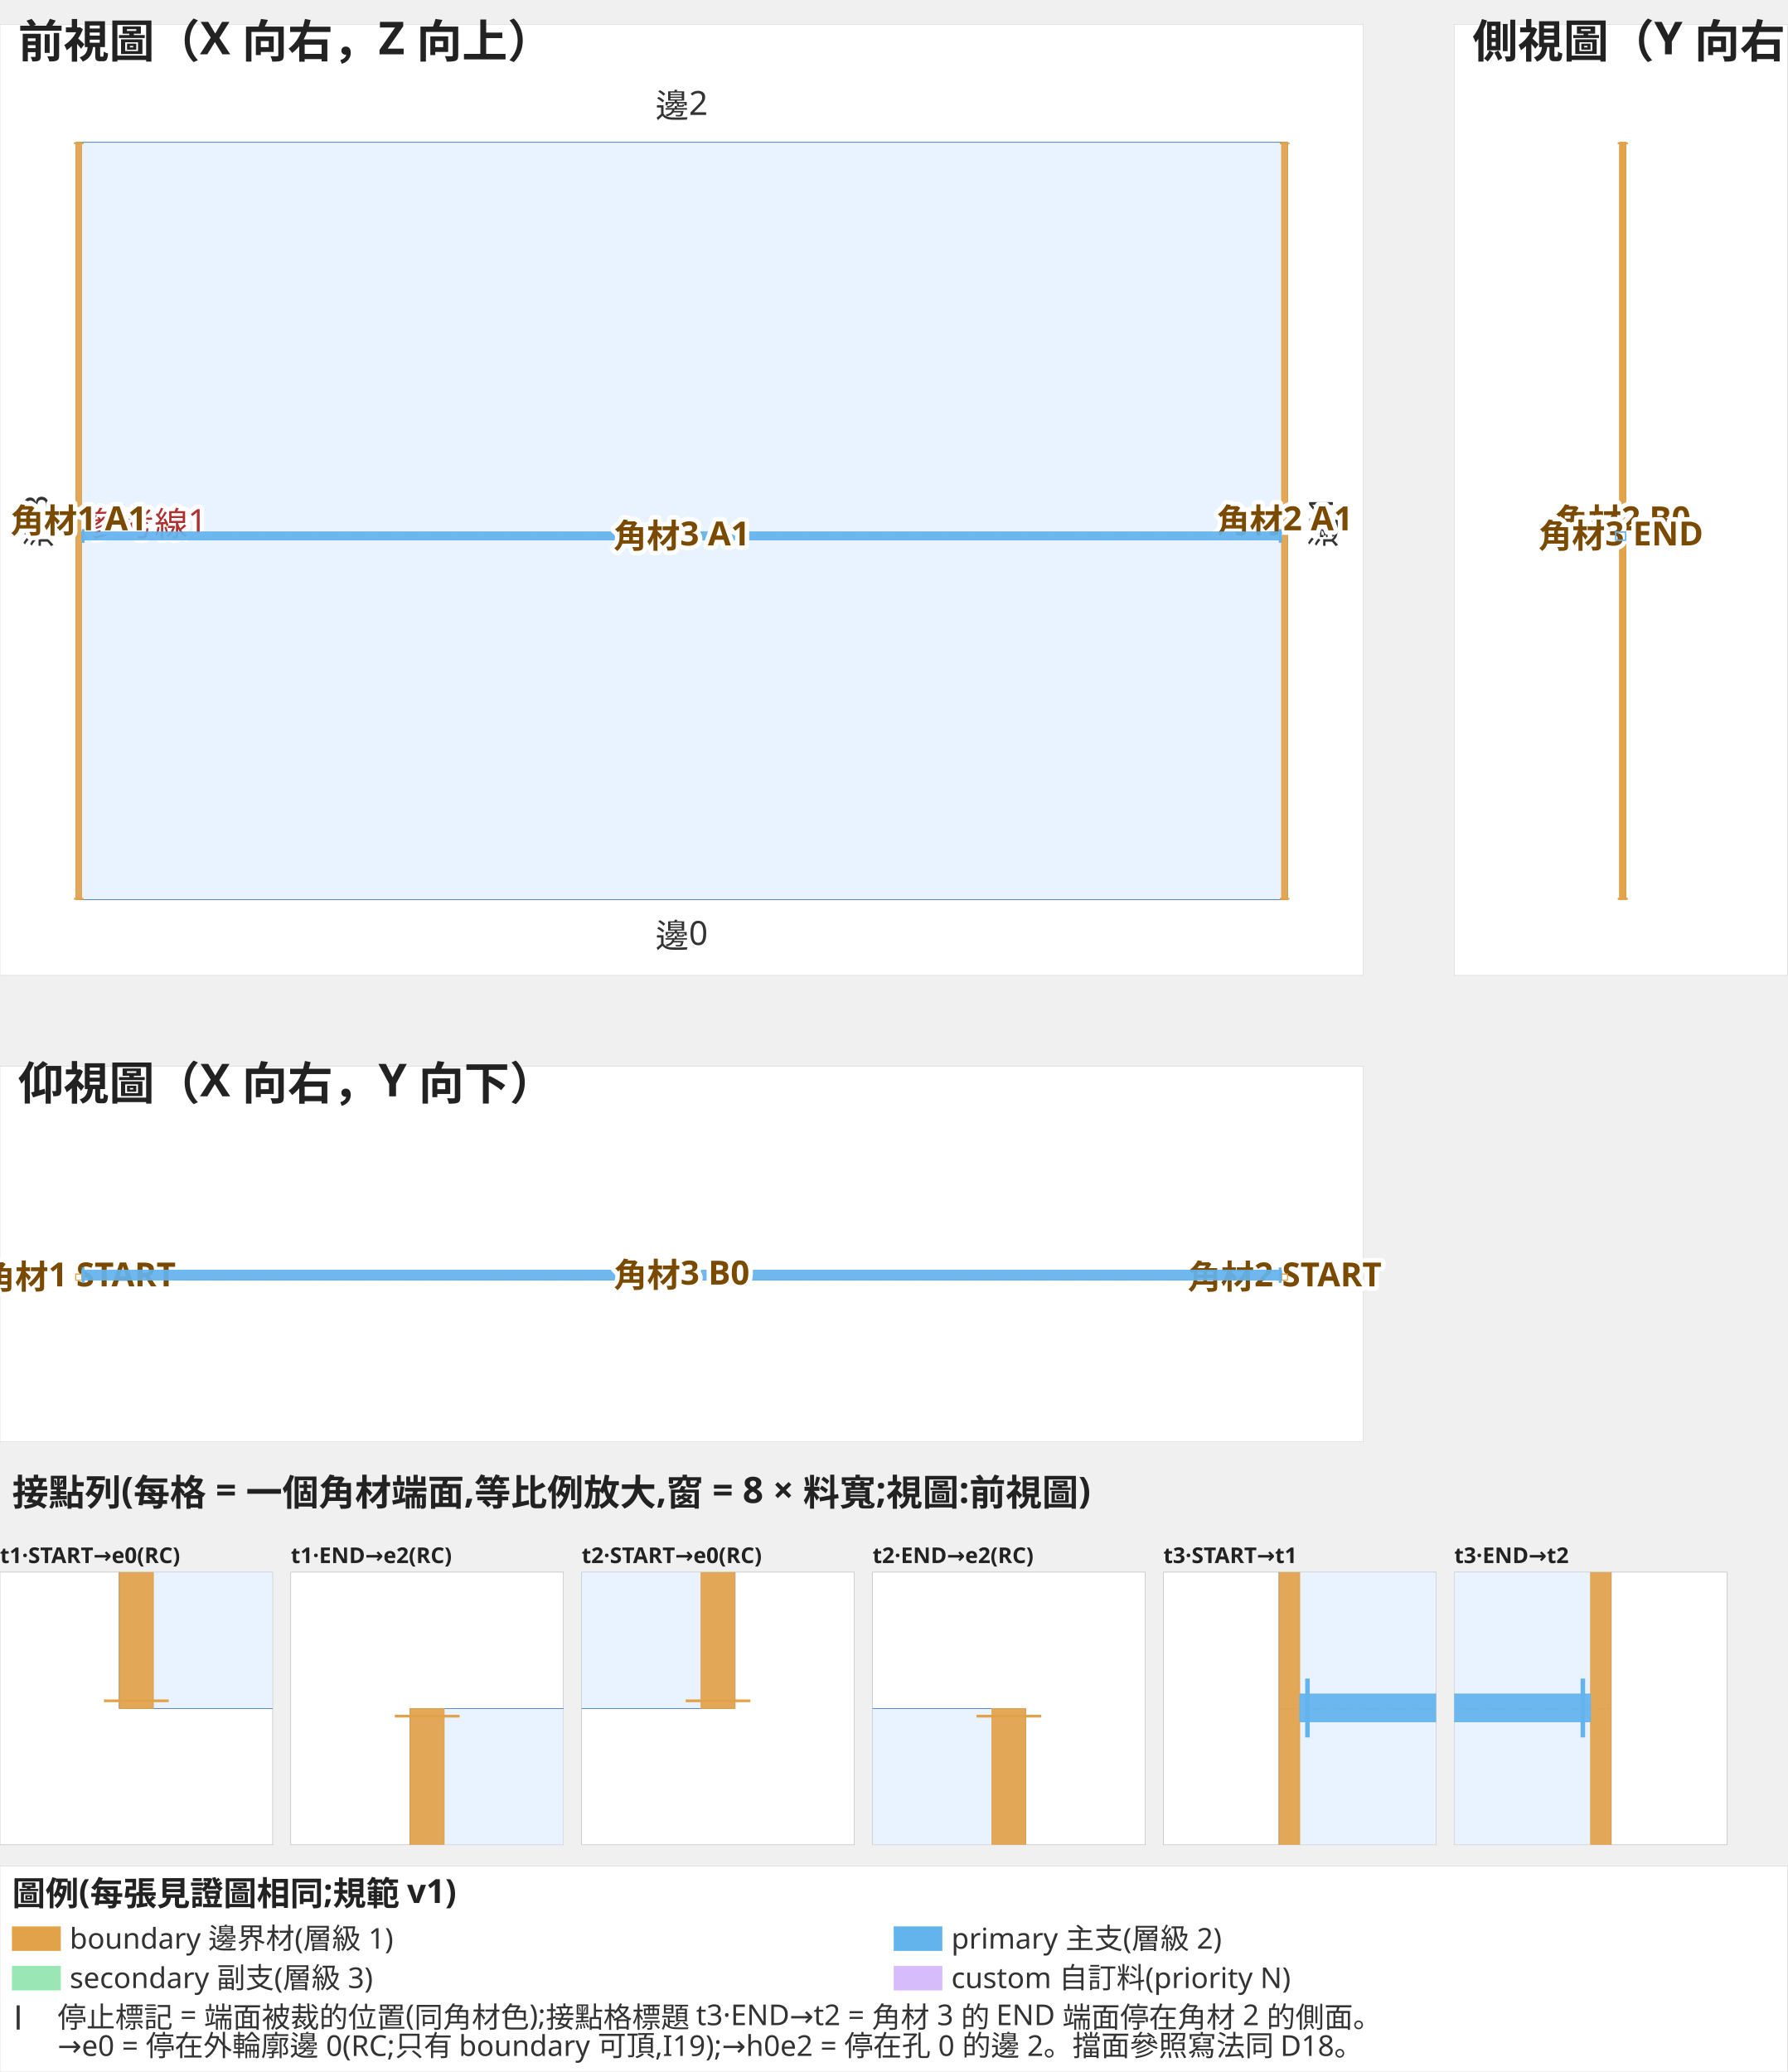
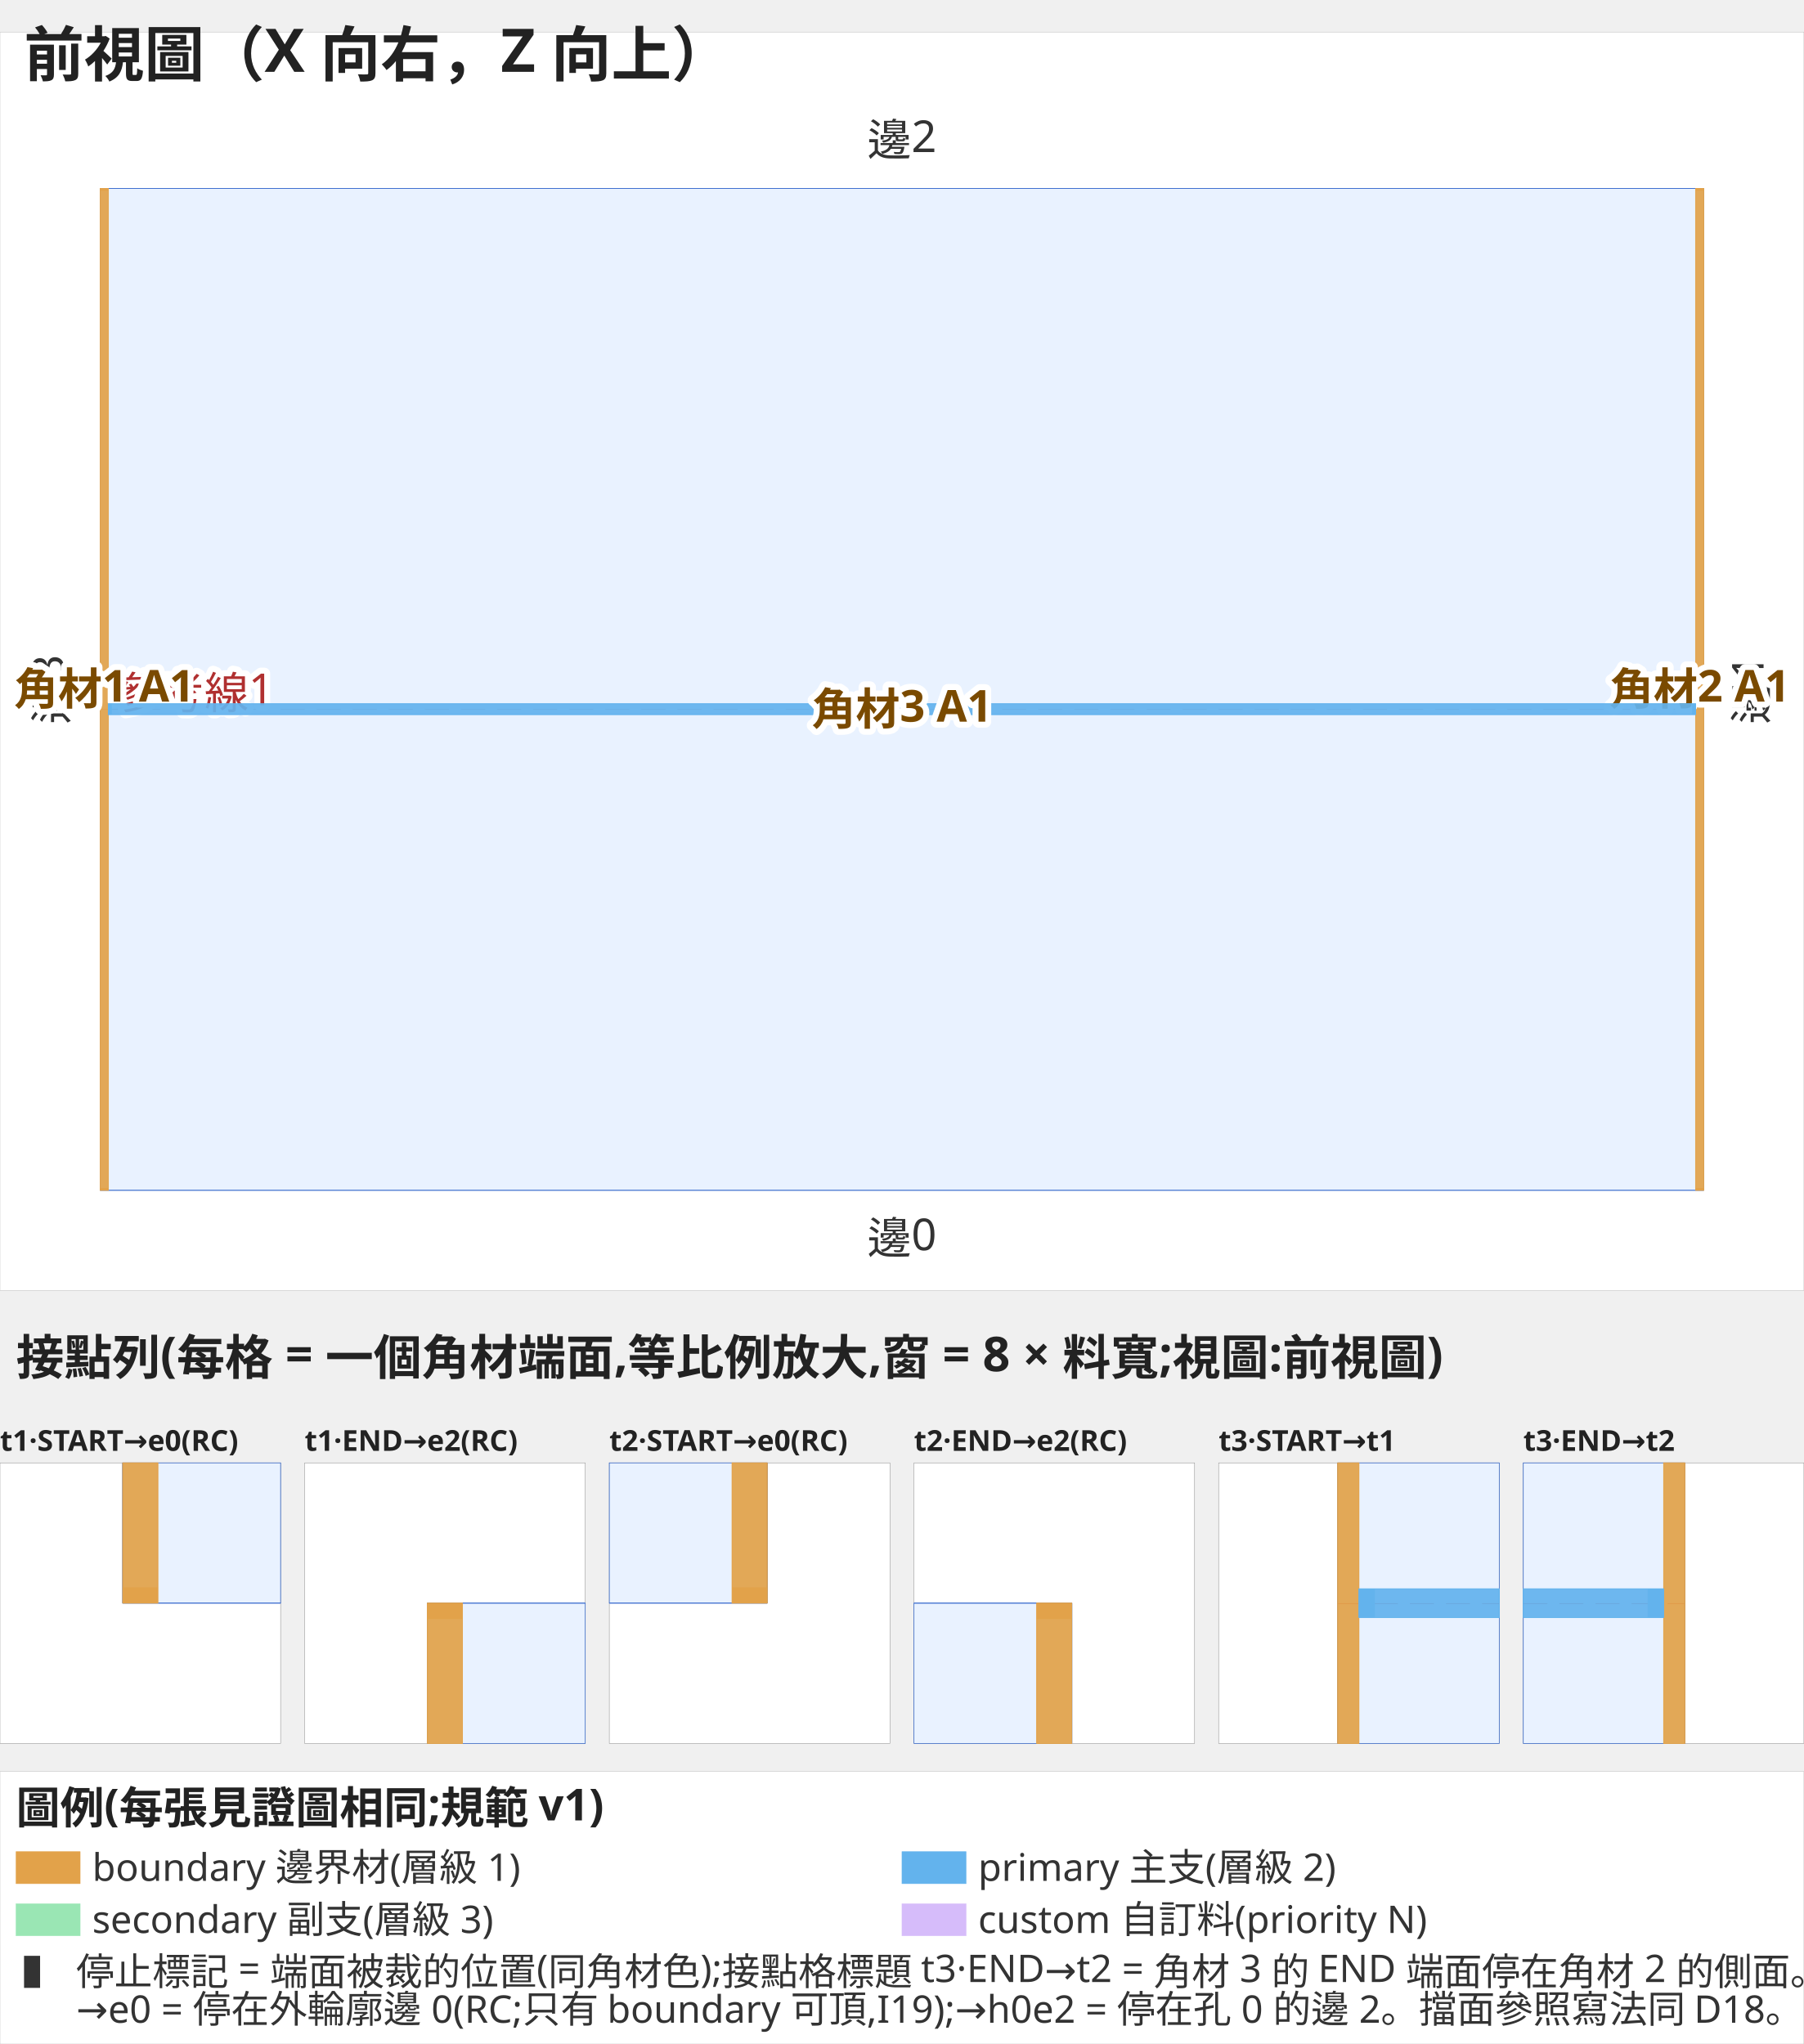
- <svg xmlns="http://www.w3.org/2000/svg" width="100%" viewBox="0 -80 5900 6840" data-full="0 -80 5900 6840">
+ <svg xmlns="http://www.w3.org/2000/svg" width="100%" viewBox="0 -80 4500 5100" data-full="0 -80 4500 5100">
  <style>
  polygon, line, rect { vector-effect: non-scaling-stroke; }
  .frame { fill: #ffffff; stroke: #bbbbbb; stroke-width: 1px; }
  .title { font: bold 150px sans-serif; fill: #222222; }
  .label { font: 110px sans-serif; fill: #333333; text-anchor: middle; dominant-baseline: middle; }
  .guide-label { text-anchor: start; fill: #b03030; }
  .timber-label { fill: #7a4a00; font-weight: bold; }
  .guide-label, .timber-label { paint-order: stroke; stroke: #ffffff; stroke-width: 30px; stroke-linejoin: round; }
  .surface { fill: #dbe9ff; fill-opacity: 0.6; stroke: #3366cc; stroke-width: 1.5px; }
  .hole { fill: #ffffff; stroke: #3366cc; stroke-width: 1.5px; }
  .edge { stroke: #3366cc; stroke-width: 1.5px; }
  .edge-free { stroke: #e08020; stroke-width: 1.5px; stroke-dasharray: 30 15; }
  .guide { stroke: #cc3333; stroke-width: 1px; stroke-dasharray: 60 30; }
  .timber-face { fill: #ffd27f; fill-opacity: 0.5; stroke: #a06000; stroke-width: 1.5px; }
  .timber-face-near { fill-opacity: 0.85; }
</style>
-   <style id="witness">.role-boundary{fill:#e2a24a;stroke:#e2a24a}.role-primary{fill:#63b3ed;stroke:#63b3ed}.role-secondary{fill:#9ae6b4;stroke:#9ae6b4}.role-custom{fill:#d6bcfa;stroke:#d6bcfa}.stop{fill:none;stroke-linecap:butt}.stop-label{font:bold 110px sans-serif;dominant-baseline:middle;paint-order:stroke;stroke:#ffffff;stroke-width:30px;stroke-linejoin:round}.tile-frame{fill:#ffffff;stroke:#888888;stroke-width:1px}.tile-title{font:bold 72px sans-serif;fill:#222222}.tile .label{display:none}.legend-title{font:bold 110px sans-serif;fill:#222222}.legend-text{font:95px sans-serif;fill:#333333;dominant-baseline:middle}.legend-box{fill:#ffffff;stroke:#bbbbbb;stroke-width:1px}.section-title{font:bold 120px sans-serif;fill:#222222}</style>
+   <style id="witness">.role-boundary{fill:#e2a24a;stroke:#e2a24a}.role-primary{fill:#63b3ed;stroke:#63b3ed}.role-secondary{fill:#9ae6b4;stroke:#9ae6b4}.role-custom{fill:#d6bcfa;stroke:#d6bcfa}.stop{stroke:none}.stop-label{font:bold 110px sans-serif;dominant-baseline:middle;paint-order:stroke;stroke:#ffffff;stroke-width:30px;stroke-linejoin:round}.tile-frame{fill:#ffffff;stroke:#888888;stroke-width:1px}.tile-title{font:bold 72px sans-serif;fill:#222222}.tile line.edge,.tile line.guide,.tile line.edge-free{stroke-width:2px}.legend-title{font:bold 110px sans-serif;fill:#222222}.legend-text{font:95px sans-serif;fill:#333333;dominant-baseline:middle}.legend-box{fill:#ffffff;stroke:#bbbbbb;stroke-width:1px}.section-title{font:bold 120px sans-serif;fill:#222222}</style>
  <g transform="translate(250,2890)" data-view="front">
    <rect class="frame" x="-250" y="-2890" width="4500" height="3140" />
    <text x="-190" y="-2780" class="title">前視圖（X 向右，Z 向上）</text>
    <polygon points="0,0 4000,0 4000,-2500 0,-2500" class="surface" />
    <line x1="0" y1="0" x2="4000" y2="0" class="edge" />
    <text x="2000" y="120" class="label">邊0</text>
    <line x1="4000" y1="0" x2="4000" y2="-2500" class="edge" />
    <text x="4120" y="-1250" class="label" transform="rotate(-90 4120 -1250)">邊1</text>
    <line x1="4000" y1="-2500" x2="0" y2="-2500" class="edge" />
    <text x="2000" y="-2620" class="label">邊2</text>
    <line x1="0" y1="-2500" x2="0" y2="0" class="edge" />
    <text x="-120" y="-1250" class="label" transform="rotate(-90 -120 -1250)">邊3</text>
    <line x1="0" y1="-1200" x2="4000" y2="-1200" class="guide" />
    <text x="40" y="-1240" class="label guide-label">參考線1</text>
    <polygon points="20,0 0,0 0,-2500 20,-2500" class="timber-face role-boundary" data-t="1" />
    <polygon points="20,0 20,-2500 0,-2500 0,0" class="timber-face timber-face-near role-boundary" data-t="1" />
    <text x="10" y="-1250" class="label timber-label">角材1 A1</text>
    <polygon points="4000,0 3980,0 3980,-2500 4000,-2500" class="timber-face role-boundary" data-t="2" />
    <polygon points="4000,0 4000,-2500 3980,-2500 3980,0" class="timber-face timber-face-near role-boundary" data-t="2" />
    <text x="3990" y="-1250" class="label timber-label">角材2 A1</text>
    <polygon points="20,-1187 20,-1214 3980,-1214 3980,-1187" class="timber-face role-primary" data-t="3" />
    <polygon points="20,-1187 3980,-1187 3980,-1214 20,-1214" class="timber-face timber-face-near role-primary" data-t="3" />
    <text x="2000" y="-1200" class="label timber-label">角材3 A1</text>
-     <line x1="-6" y1="-3" x2="26" y2="-3" class="stop" stroke="#e2a24a" stroke-width="6" data-joint="t1.START" />
-     <line x1="-6" y1="-2497" x2="26" y2="-2497" class="stop" stroke="#e2a24a" stroke-width="6" data-joint="t1.END" />
-     <line x1="3974" y1="-3" x2="4006" y2="-3" class="stop" stroke="#e2a24a" stroke-width="6" data-joint="t2.START" />
-     <line x1="3974" y1="-2497" x2="4006" y2="-2497" class="stop" stroke="#e2a24a" stroke-width="6" data-joint="t2.END" />
-     <line x1="24.5" y1="-1223" x2="24.5" y2="-1178" class="stop" stroke="#63b3ed" stroke-width="9" data-joint="t3.START" />
-     <line x1="3975.5" y1="-1223" x2="3975.5" y2="-1178" class="stop" stroke="#63b3ed" stroke-width="9" data-joint="t3.END" />
+     <rect x="0" y="-6" width="20" height="6" class="stop" fill="#e2a24a" data-joint="t1.START" />
+     <rect x="0" y="-2500" width="20" height="6" class="stop" fill="#e2a24a" data-joint="t1.END" />
+     <rect x="3980" y="-6" width="20" height="6" class="stop" fill="#e2a24a" data-joint="t2.START" />
+     <rect x="3980" y="-2500" width="20" height="6" class="stop" fill="#e2a24a" data-joint="t2.END" />
+     <rect x="20" y="-1214" width="9" height="27" class="stop" fill="#63b3ed" data-joint="t3.START" />
+     <rect x="3971" y="-1214" width="9" height="27" class="stop" fill="#63b3ed" data-joint="t3.END" />
  </g>
-   <g transform="translate(5366,2890)" data-view="side">
-     <rect class="frame" x="-566" y="-2890" width="1100" height="3140" />
-     <text x="-506" y="-2780" class="title">側視圖（Y 向右，Z 向上）</text>
-     <polygon points="0,0 0,0 0,-2500 0,-2500" class="surface" />
-     <line x1="0" y1="0" x2="0" y2="0" class="edge" />
-     <line x1="0" y1="0" x2="0" y2="-2500" class="edge" />
-     <line x1="0" y1="-2500" x2="0" y2="-2500" class="edge" />
-     <line x1="0" y1="-2500" x2="0" y2="0" class="edge" />
-     <line x1="0" y1="-1200" x2="0" y2="-1200" class="guide" />
-     <polygon points="0,0 -20,0 -20,-2500 0,-2500" class="timber-face role-boundary" data-t="1" />
-     <polygon points="0,0 0,-2500 -20,-2500 -20,0" class="timber-face timber-face-near role-boundary" data-t="1" />
-     <text x="-10" y="-1250" class="label timber-label">角材1 B0</text>
-     <polygon points="0,0 -20,0 -20,-2500 0,-2500" class="timber-face role-boundary" data-t="2" />
-     <polygon points="0,0 0,-2500 -20,-2500 -20,0" class="timber-face timber-face-near role-boundary" data-t="2" />
-     <text x="-10" y="-1250" class="label timber-label">角材2 B0</text>
-     <polygon points="0,-1187 -33,-1187 -33,-1214 0,-1214" class="timber-face role-primary" data-t="3" />
-     <polygon points="0,-1187 0,-1214 -33,-1214 -33,-1187" class="timber-face timber-face-near role-primary" data-t="3" />
-     <text x="-16" y="-1200" class="label timber-label">角材3 END</text>
-     <line x1="-26" y1="-3" x2="6" y2="-3" class="stop" stroke="#e2a24a" stroke-width="6" data-joint="t1.START" />
-     <line x1="-26" y1="-2497" x2="6" y2="-2497" class="stop" stroke="#e2a24a" stroke-width="6" data-joint="t1.END" />
-     <line x1="-26" y1="-3" x2="6" y2="-3" class="stop" stroke="#e2a24a" stroke-width="6" data-joint="t2.START" />
-     <line x1="-26" y1="-2497" x2="6" y2="-2497" class="stop" stroke="#e2a24a" stroke-width="6" data-joint="t2.END" />
-     <rect x="-33" y="-1214" width="33" height="27" class="stop" stroke="#63b3ed" stroke-width="4" data-joint="t3.START" />
-     <rect x="-33" y="-1214" width="33" height="27" class="stop" stroke="#63b3ed" stroke-width="4" data-joint="t3.END" />
+   <text x="40" y="3350" class="section-title">接點列(每格 = 一個角材端面,等比例放大,窗 = 8 × 料寬;視圖:前視圖)</text>
+   <text x="0" y="3540" class="tile-title">t1·START→e0(RC)</text>
+   <rect x="0" y="3570" width="700" height="700" class="tile-frame" />
+   <g class="tile" data-joint="t1.START">
+     <polygon points="306.2,3570 306.2,3920 700,3920 700,3570" class="surface" />
+     <line x1="306.2" y1="3920" x2="700" y2="3920" class="edge" />
+     <line x1="306.2" y1="3570" x2="306.2" y2="3920" class="edge" />
+     <polygon points="393.8,3570 393.8,3920 306.2,3920 306.2,3570" class="timber-face role-boundary" data-t="1" />
+     <polygon points="393.8,3920 393.8,3570 306.2,3570 306.2,3920" class="timber-face timber-face-near role-boundary" data-t="1" />
+     <polygon points="306.2,3880.6 393.8,3880.6 393.8,3920 306.2,3920" class="stop" data-joint="t1.START" fill="#e2a24a" />
  </g>
-   <g transform="translate(250,4146)" data-view="bottom">
-     <rect class="frame" x="-250" y="-706" width="4500" height="1240" />
-     <text x="-190" y="-596" class="title">仰視圖（X 向右，Y 向下）</text>
-     <polygon points="0,0 4000,0 4000,0 0,0" class="surface" />
-     <line x1="0" y1="0" x2="4000" y2="0" class="edge" />
-     <line x1="4000" y1="0" x2="4000" y2="0" class="edge" />
-     <line x1="4000" y1="0" x2="0" y2="0" class="edge" />
-     <line x1="0" y1="0" x2="0" y2="0" class="edge" />
-     <line x1="0" y1="0" x2="4000" y2="0" class="guide" />
-     <polygon points="20,0 0,0 0,-20 20,-20" class="timber-face role-boundary" data-t="1" />
-     <polygon points="20,0 20,-20 0,-20 0,0" class="timber-face timber-face-near role-boundary" data-t="1" />
-     <text x="10" y="-10" class="label timber-label">角材1 START</text>
-     <polygon points="4000,0 3980,0 3980,-20 4000,-20" class="timber-face role-boundary" data-t="2" />
-     <polygon points="4000,0 4000,-20 3980,-20 3980,0" class="timber-face timber-face-near role-boundary" data-t="2" />
-     <text x="3990" y="-10" class="label timber-label">角材2 START</text>
-     <polygon points="20,0 20,-33 3980,-33 3980,0" class="timber-face role-primary" data-t="3" />
-     <polygon points="20,0 3980,0 3980,-33 20,-33" class="timber-face timber-face-near role-primary" data-t="3" />
-     <text x="2000" y="-16" class="label timber-label">角材3 B0</text>
-     <rect x="0" y="-20" width="20" height="20" class="stop" stroke="#e2a24a" stroke-width="3" data-joint="t1.START" />
-     <rect x="0" y="-20" width="20" height="20" class="stop" stroke="#e2a24a" stroke-width="3" data-joint="t1.END" />
-     <rect x="3980" y="-20" width="20" height="20" class="stop" stroke="#e2a24a" stroke-width="3" data-joint="t2.START" />
-     <rect x="3980" y="-20" width="20" height="20" class="stop" stroke="#e2a24a" stroke-width="3" data-joint="t2.END" />
-     <line x1="24.5" y1="-42" x2="24.5" y2="9" class="stop" stroke="#63b3ed" stroke-width="9" data-joint="t3.START" />
-     <line x1="3975.5" y1="-42" x2="3975.5" y2="9" class="stop" stroke="#63b3ed" stroke-width="9" data-joint="t3.END" />
+   <text x="760" y="3540" class="tile-title">t1·END→e2(RC)</text>
+   <rect x="760" y="3570" width="700" height="700" class="tile-frame" />
+   <g class="tile" data-joint="t1.END">
+     <polygon points="1066.2,4270 1460,4270 1460,3920 1066.2,3920" class="surface" />
+     <line x1="1460" y1="3920" x2="1066.2" y2="3920" class="edge" />
+     <line x1="1066.2" y1="3920" x2="1066.2" y2="4270" class="edge" />
+     <polygon points="1153.8,4270 1066.2,4270 1066.2,3920 1153.8,3920" class="timber-face role-boundary" data-t="1" />
+     <polygon points="1153.8,4270 1153.8,3920 1066.2,3920 1066.2,4270" class="timber-face timber-face-near role-boundary" data-t="1" />
+     <polygon points="1066.2,3920 1153.8,3920 1153.8,3959.4 1066.2,3959.4" class="stop" data-joint="t1.END" fill="#e2a24a" />
  </g>
-   <text x="40" y="4890" class="section-title">接點列(每格 = 一個角材端面,等比例放大,窗 = 8 × 料寬;視圖:前視圖)</text>
-   <text x="0" y="5080" class="tile-title">t1·START→e0(RC)</text>
-   <rect x="0" y="5110" width="900" height="900" class="tile-frame" />
-   <svg x="0" y="5110" width="900" height="900" viewBox="-70 -80 160 160" preserveAspectRatio="xMidYMid meet" class="tile" data-joint="t1.START">
-     <polygon points="0,0 4000,0 4000,-2500 0,-2500" class="surface" />
-     <line x1="0" y1="0" x2="4000" y2="0" class="edge" />
-     <line x1="4000" y1="0" x2="4000" y2="-2500" class="edge" />
-     <line x1="4000" y1="-2500" x2="0" y2="-2500" class="edge" />
-     <line x1="0" y1="-2500" x2="0" y2="0" class="edge" />
-     <line x1="0" y1="-1200" x2="4000" y2="-1200" class="guide" />
-     <polygon points="20,0 0,0 0,-2500 20,-2500" class="timber-face role-boundary" data-t="1" />
-     <polygon points="20,0 20,-2500 0,-2500 0,0" class="timber-face timber-face-near role-boundary" data-t="1" />
-     <polygon points="4000,0 3980,0 3980,-2500 4000,-2500" class="timber-face role-boundary" data-t="2" />
-     <polygon points="4000,0 4000,-2500 3980,-2500 3980,0" class="timber-face timber-face-near role-boundary" data-t="2" />
-     <polygon points="20,-1187 20,-1214 3980,-1214 3980,-1187" class="timber-face role-primary" data-t="3" />
-     <polygon points="20,-1187 3980,-1187 3980,-1214 20,-1214" class="timber-face timber-face-near role-primary" data-t="3" />
-     <line x1="-9" y1="-4.5" x2="29" y2="-4.5" class="stop" stroke="#e2a24a" stroke-width="9" data-joint="t1.START" />
-   </svg>
-   <text x="960" y="5080" class="tile-title">t1·END→e2(RC)</text>
-   <rect x="960" y="5110" width="900" height="900" class="tile-frame" />
-   <svg x="960" y="5110" width="900" height="900" viewBox="-70 -2580 160 160" preserveAspectRatio="xMidYMid meet" class="tile" data-joint="t1.END">
-     <polygon points="0,0 4000,0 4000,-2500 0,-2500" class="surface" />
-     <line x1="0" y1="0" x2="4000" y2="0" class="edge" />
-     <line x1="4000" y1="0" x2="4000" y2="-2500" class="edge" />
-     <line x1="4000" y1="-2500" x2="0" y2="-2500" class="edge" />
-     <line x1="0" y1="-2500" x2="0" y2="0" class="edge" />
-     <line x1="0" y1="-1200" x2="4000" y2="-1200" class="guide" />
-     <polygon points="20,0 0,0 0,-2500 20,-2500" class="timber-face role-boundary" data-t="1" />
-     <polygon points="20,0 20,-2500 0,-2500 0,0" class="timber-face timber-face-near role-boundary" data-t="1" />
-     <polygon points="4000,0 3980,0 3980,-2500 4000,-2500" class="timber-face role-boundary" data-t="2" />
-     <polygon points="4000,0 4000,-2500 3980,-2500 3980,0" class="timber-face timber-face-near role-boundary" data-t="2" />
-     <polygon points="20,-1187 20,-1214 3980,-1214 3980,-1187" class="timber-face role-primary" data-t="3" />
-     <polygon points="20,-1187 3980,-1187 3980,-1214 20,-1214" class="timber-face timber-face-near role-primary" data-t="3" />
-     <line x1="-9" y1="-2495.5" x2="29" y2="-2495.5" class="stop" stroke="#e2a24a" stroke-width="9" data-joint="t1.END" />
-   </svg>
-   <text x="1920" y="5080" class="tile-title">t2·START→e0(RC)</text>
-   <rect x="1920" y="5110" width="900" height="900" class="tile-frame" />
-   <svg x="1920" y="5110" width="900" height="900" viewBox="3910 -80 160 160" preserveAspectRatio="xMidYMid meet" class="tile" data-joint="t2.START">
-     <polygon points="0,0 4000,0 4000,-2500 0,-2500" class="surface" />
-     <line x1="0" y1="0" x2="4000" y2="0" class="edge" />
-     <line x1="4000" y1="0" x2="4000" y2="-2500" class="edge" />
-     <line x1="4000" y1="-2500" x2="0" y2="-2500" class="edge" />
-     <line x1="0" y1="-2500" x2="0" y2="0" class="edge" />
-     <line x1="0" y1="-1200" x2="4000" y2="-1200" class="guide" />
-     <polygon points="20,0 0,0 0,-2500 20,-2500" class="timber-face role-boundary" data-t="1" />
-     <polygon points="20,0 20,-2500 0,-2500 0,0" class="timber-face timber-face-near role-boundary" data-t="1" />
-     <polygon points="4000,0 3980,0 3980,-2500 4000,-2500" class="timber-face role-boundary" data-t="2" />
-     <polygon points="4000,0 4000,-2500 3980,-2500 3980,0" class="timber-face timber-face-near role-boundary" data-t="2" />
-     <polygon points="20,-1187 20,-1214 3980,-1214 3980,-1187" class="timber-face role-primary" data-t="3" />
-     <polygon points="20,-1187 3980,-1187 3980,-1214 20,-1214" class="timber-face timber-face-near role-primary" data-t="3" />
-     <line x1="3971" y1="-4.5" x2="4009" y2="-4.5" class="stop" stroke="#e2a24a" stroke-width="9" data-joint="t2.START" />
-   </svg>
-   <text x="2880" y="5080" class="tile-title">t2·END→e2(RC)</text>
-   <rect x="2880" y="5110" width="900" height="900" class="tile-frame" />
-   <svg x="2880" y="5110" width="900" height="900" viewBox="3910 -2580 160 160" preserveAspectRatio="xMidYMid meet" class="tile" data-joint="t2.END">
-     <polygon points="0,0 4000,0 4000,-2500 0,-2500" class="surface" />
-     <line x1="0" y1="0" x2="4000" y2="0" class="edge" />
-     <line x1="4000" y1="0" x2="4000" y2="-2500" class="edge" />
-     <line x1="4000" y1="-2500" x2="0" y2="-2500" class="edge" />
-     <line x1="0" y1="-2500" x2="0" y2="0" class="edge" />
-     <line x1="0" y1="-1200" x2="4000" y2="-1200" class="guide" />
-     <polygon points="20,0 0,0 0,-2500 20,-2500" class="timber-face role-boundary" data-t="1" />
-     <polygon points="20,0 20,-2500 0,-2500 0,0" class="timber-face timber-face-near role-boundary" data-t="1" />
-     <polygon points="4000,0 3980,0 3980,-2500 4000,-2500" class="timber-face role-boundary" data-t="2" />
-     <polygon points="4000,0 4000,-2500 3980,-2500 3980,0" class="timber-face timber-face-near role-boundary" data-t="2" />
-     <polygon points="20,-1187 20,-1214 3980,-1214 3980,-1187" class="timber-face role-primary" data-t="3" />
-     <polygon points="20,-1187 3980,-1187 3980,-1214 20,-1214" class="timber-face timber-face-near role-primary" data-t="3" />
-     <line x1="3971" y1="-2495.5" x2="4009" y2="-2495.5" class="stop" stroke="#e2a24a" stroke-width="9" data-joint="t2.END" />
-   </svg>
-   <text x="3840" y="5080" class="tile-title">t3·START→t1</text>
-   <rect x="3840" y="5110" width="900" height="900" class="tile-frame" />
-   <svg x="3840" y="5110" width="900" height="900" viewBox="-112 -1332 264 264" preserveAspectRatio="xMidYMid meet" class="tile" data-joint="t3.START">
-     <polygon points="0,0 4000,0 4000,-2500 0,-2500" class="surface" />
-     <line x1="0" y1="0" x2="4000" y2="0" class="edge" />
-     <line x1="4000" y1="0" x2="4000" y2="-2500" class="edge" />
-     <line x1="4000" y1="-2500" x2="0" y2="-2500" class="edge" />
-     <line x1="0" y1="-2500" x2="0" y2="0" class="edge" />
-     <line x1="0" y1="-1200" x2="4000" y2="-1200" class="guide" />
-     <polygon points="20,0 0,0 0,-2500 20,-2500" class="timber-face role-boundary" data-t="1" />
-     <polygon points="20,0 20,-2500 0,-2500 0,0" class="timber-face timber-face-near role-boundary" data-t="1" />
-     <polygon points="4000,0 3980,0 3980,-2500 4000,-2500" class="timber-face role-boundary" data-t="2" />
-     <polygon points="4000,0 4000,-2500 3980,-2500 3980,0" class="timber-face timber-face-near role-boundary" data-t="2" />
-     <polygon points="20,-1187 20,-1214 3980,-1214 3980,-1187" class="timber-face role-primary" data-t="3" />
-     <polygon points="20,-1187 3980,-1187 3980,-1214 20,-1214" class="timber-face timber-face-near role-primary" data-t="3" />
-     <line x1="27.5" y1="-1229" x2="27.5" y2="-1172" class="stop" stroke="#63b3ed" stroke-width="15" data-joint="t3.START" />
-   </svg>
-   <text x="4800" y="5080" class="tile-title">t3·END→t2</text>
-   <rect x="4800" y="5110" width="900" height="900" class="tile-frame" />
-   <svg x="4800" y="5110" width="900" height="900" viewBox="3848 -1332 264 264" preserveAspectRatio="xMidYMid meet" class="tile" data-joint="t3.END">
-     <polygon points="0,0 4000,0 4000,-2500 0,-2500" class="surface" />
-     <line x1="0" y1="0" x2="4000" y2="0" class="edge" />
-     <line x1="4000" y1="0" x2="4000" y2="-2500" class="edge" />
-     <line x1="4000" y1="-2500" x2="0" y2="-2500" class="edge" />
-     <line x1="0" y1="-2500" x2="0" y2="0" class="edge" />
-     <line x1="0" y1="-1200" x2="4000" y2="-1200" class="guide" />
-     <polygon points="20,0 0,0 0,-2500 20,-2500" class="timber-face role-boundary" data-t="1" />
-     <polygon points="20,0 20,-2500 0,-2500 0,0" class="timber-face timber-face-near role-boundary" data-t="1" />
-     <polygon points="4000,0 3980,0 3980,-2500 4000,-2500" class="timber-face role-boundary" data-t="2" />
-     <polygon points="4000,0 4000,-2500 3980,-2500 3980,0" class="timber-face timber-face-near role-boundary" data-t="2" />
-     <polygon points="20,-1187 20,-1214 3980,-1214 3980,-1187" class="timber-face role-primary" data-t="3" />
-     <polygon points="20,-1187 3980,-1187 3980,-1214 20,-1214" class="timber-face timber-face-near role-primary" data-t="3" />
-     <line x1="3972.5" y1="-1229" x2="3972.5" y2="-1172" class="stop" stroke="#63b3ed" stroke-width="15" data-joint="t3.END" />
-   </svg>
-   <rect x="0" y="6080" width="5900" height="680" class="legend-box" />
-   <text x="40" y="6210" class="legend-title">圖例(每張見證圖相同;規範 v1)</text>
-   <rect x="40" y="6280" width="160" height="80" class="role-boundary" />
-   <text x="230" y="6320" class="legend-text">boundary 邊界材(層級 1)</text>
-   <rect x="2950" y="6280" width="160" height="80" class="role-primary" />
-   <text x="3140" y="6320" class="legend-text">primary 主支(層級 2)</text>
-   <rect x="40" y="6410" width="160" height="80" class="role-secondary" />
-   <text x="230" y="6450" class="legend-text">secondary 副支(層級 3)</text>
-   <rect x="2950" y="6410" width="160" height="80" class="role-custom" />
-   <text x="3140" y="6450" class="legend-text">custom 自訂料(priority N)</text>
-   <line x1="60" y1="6540" x2="60" y2="6620" class="stop" stroke="#333333" stroke-width="10" />
-   <text x="190" y="6580" class="legend-text">停止標記 = 端面被裁的位置(同角材色);接點格標題 t3·END→t2 = 角材 3 的 END 端面停在角材 2 的側面。</text>
-   <text x="190" y="6680" class="legend-text">→e0 = 停在外輪廓邊 0(RC;只有 boundary 可頂,I19);→h0e2 = 停在孔 0 的邊 2。擋面參照寫法同 D18。</text>
+   <text x="1520" y="3540" class="tile-title">t2·START→e0(RC)</text>
+   <rect x="1520" y="3570" width="700" height="700" class="tile-frame" />
+   <g class="tile" data-joint="t2.START">
+     <polygon points="1520,3570 1520,3920 1913.8,3920 1913.8,3570" class="surface" />
+     <line x1="1520" y1="3920" x2="1913.8" y2="3920" class="edge" />
+     <line x1="1913.8" y1="3920" x2="1913.8" y2="3570" class="edge" />
+     <polygon points="1913.8,3570 1913.8,3920 1826.2,3920 1826.2,3570" class="timber-face role-boundary" data-t="2" />
+     <polygon points="1913.8,3920 1913.8,3570 1826.2,3570 1826.2,3920" class="timber-face timber-face-near role-boundary" data-t="2" />
+     <polygon points="1826.2,3880.6 1913.8,3880.6 1913.8,3920 1826.2,3920" class="stop" data-joint="t2.START" fill="#e2a24a" />
+   </g>
+   <text x="2280" y="3540" class="tile-title">t2·END→e2(RC)</text>
+   <rect x="2280" y="3570" width="700" height="700" class="tile-frame" />
+   <g class="tile" data-joint="t2.END">
+     <polygon points="2280,4270 2673.8,4270 2673.8,3920 2280,3920" class="surface" />
+     <line x1="2673.8" y1="4270" x2="2673.8" y2="3920" class="edge" />
+     <line x1="2673.8" y1="3920" x2="2280" y2="3920" class="edge" />
+     <polygon points="2673.8,4270 2586.2,4270 2586.2,3920 2673.8,3920" class="timber-face role-boundary" data-t="2" />
+     <polygon points="2673.8,4270 2673.8,3920 2586.2,3920 2586.2,4270" class="timber-face timber-face-near role-boundary" data-t="2" />
+     <polygon points="2586.2,3920 2673.8,3920 2673.8,3959.4 2586.2,3959.4" class="stop" data-joint="t2.END" fill="#e2a24a" />
+   </g>
+   <text x="3040" y="3540" class="tile-title">t3·START→t1</text>
+   <rect x="3040" y="3570" width="700" height="700" class="tile-frame" />
+   <g class="tile" data-joint="t3.START">
+     <polygon points="3337,3570 3337,4270 3740,4270 3740,3570" class="surface" />
+     <line x1="3337" y1="3570" x2="3337" y2="4270" class="edge" />
+     <line x1="3337" y1="3921.3" x2="3740" y2="3921.3" class="guide" />
+     <polygon points="3390,3570 3390,4270 3337,4270 3337,3570" class="timber-face role-boundary" data-t="1" />
+     <polygon points="3390,4270 3390,3570 3337,3570 3337,4270" class="timber-face timber-face-near role-boundary" data-t="1" />
+     <polygon points="3740,3955.8 3390,3955.8 3390,3884.2 3740,3884.2" class="timber-face role-primary" data-t="3" />
+     <polygon points="3390,3955.8 3740,3955.8 3740,3884.2 3390,3884.2" class="timber-face timber-face-near role-primary" data-t="3" />
+     <polygon points="3390,3884.2 3429.8,3884.2 3429.8,3955.8 3390,3955.8" class="stop" data-joint="t3.START" fill="#63b3ed" />
+   </g>
+   <text x="3800" y="3540" class="tile-title">t3·END→t2</text>
+   <rect x="3800" y="3570" width="700" height="700" class="tile-frame" />
+   <g class="tile" data-joint="t3.END">
+     <polygon points="3800,3570 3800,4270 4203,4270 4203,3570" class="surface" />
+     <line x1="4203" y1="4270" x2="4203" y2="3570" class="edge" />
+     <line x1="3800" y1="3921.3" x2="4203" y2="3921.3" class="guide" />
+     <polygon points="4203,3570 4203,4270 4150,4270 4150,3570" class="timber-face role-boundary" data-t="2" />
+     <polygon points="4203,4270 4203,3570 4150,3570 4150,4270" class="timber-face timber-face-near role-boundary" data-t="2" />
+     <polygon points="3800,3955.8 3800,3884.2 4150,3884.2 4150,3955.8" class="timber-face role-primary" data-t="3" />
+     <polygon points="3800,3955.8 4150,3955.8 4150,3884.2 3800,3884.2" class="timber-face timber-face-near role-primary" data-t="3" />
+     <polygon points="4110.2,3884.2 4150,3884.2 4150,3955.8 4110.2,3955.8" class="stop" data-joint="t3.END" fill="#63b3ed" />
+   </g>
+   <rect x="0" y="4340" width="4500" height="680" class="legend-box" />
+   <text x="40" y="4470" class="legend-title">圖例(每張見證圖相同;規範 v1)</text>
+   <rect x="40" y="4540" width="160" height="80" class="role-boundary" />
+   <text x="230" y="4580" class="legend-text">boundary 邊界材(層級 1)</text>
+   <rect x="2250" y="4540" width="160" height="80" class="role-primary" />
+   <text x="2440" y="4580" class="legend-text">primary 主支(層級 2)</text>
+   <rect x="40" y="4670" width="160" height="80" class="role-secondary" />
+   <text x="230" y="4710" class="legend-text">secondary 副支(層級 3)</text>
+   <rect x="2250" y="4670" width="160" height="80" class="role-custom" />
+   <text x="2440" y="4710" class="legend-text">custom 自訂料(priority N)</text>
+   <rect x="60" y="4800" width="40" height="80" class="stop" fill="#333333" />
+   <text x="190" y="4840" class="legend-text">停止標記 = 端面被裁的位置(同角材色);接點格標題 t3·END→t2 = 角材 3 的 END 端面停在角材 2 的側面。</text>
+   <text x="190" y="4940" class="legend-text">→e0 = 停在外輪廓邊 0(RC;只有 boundary 可頂,I19);→h0e2 = 停在孔 0 的邊 2。擋面參照寫法同 D18。</text>
</svg>
